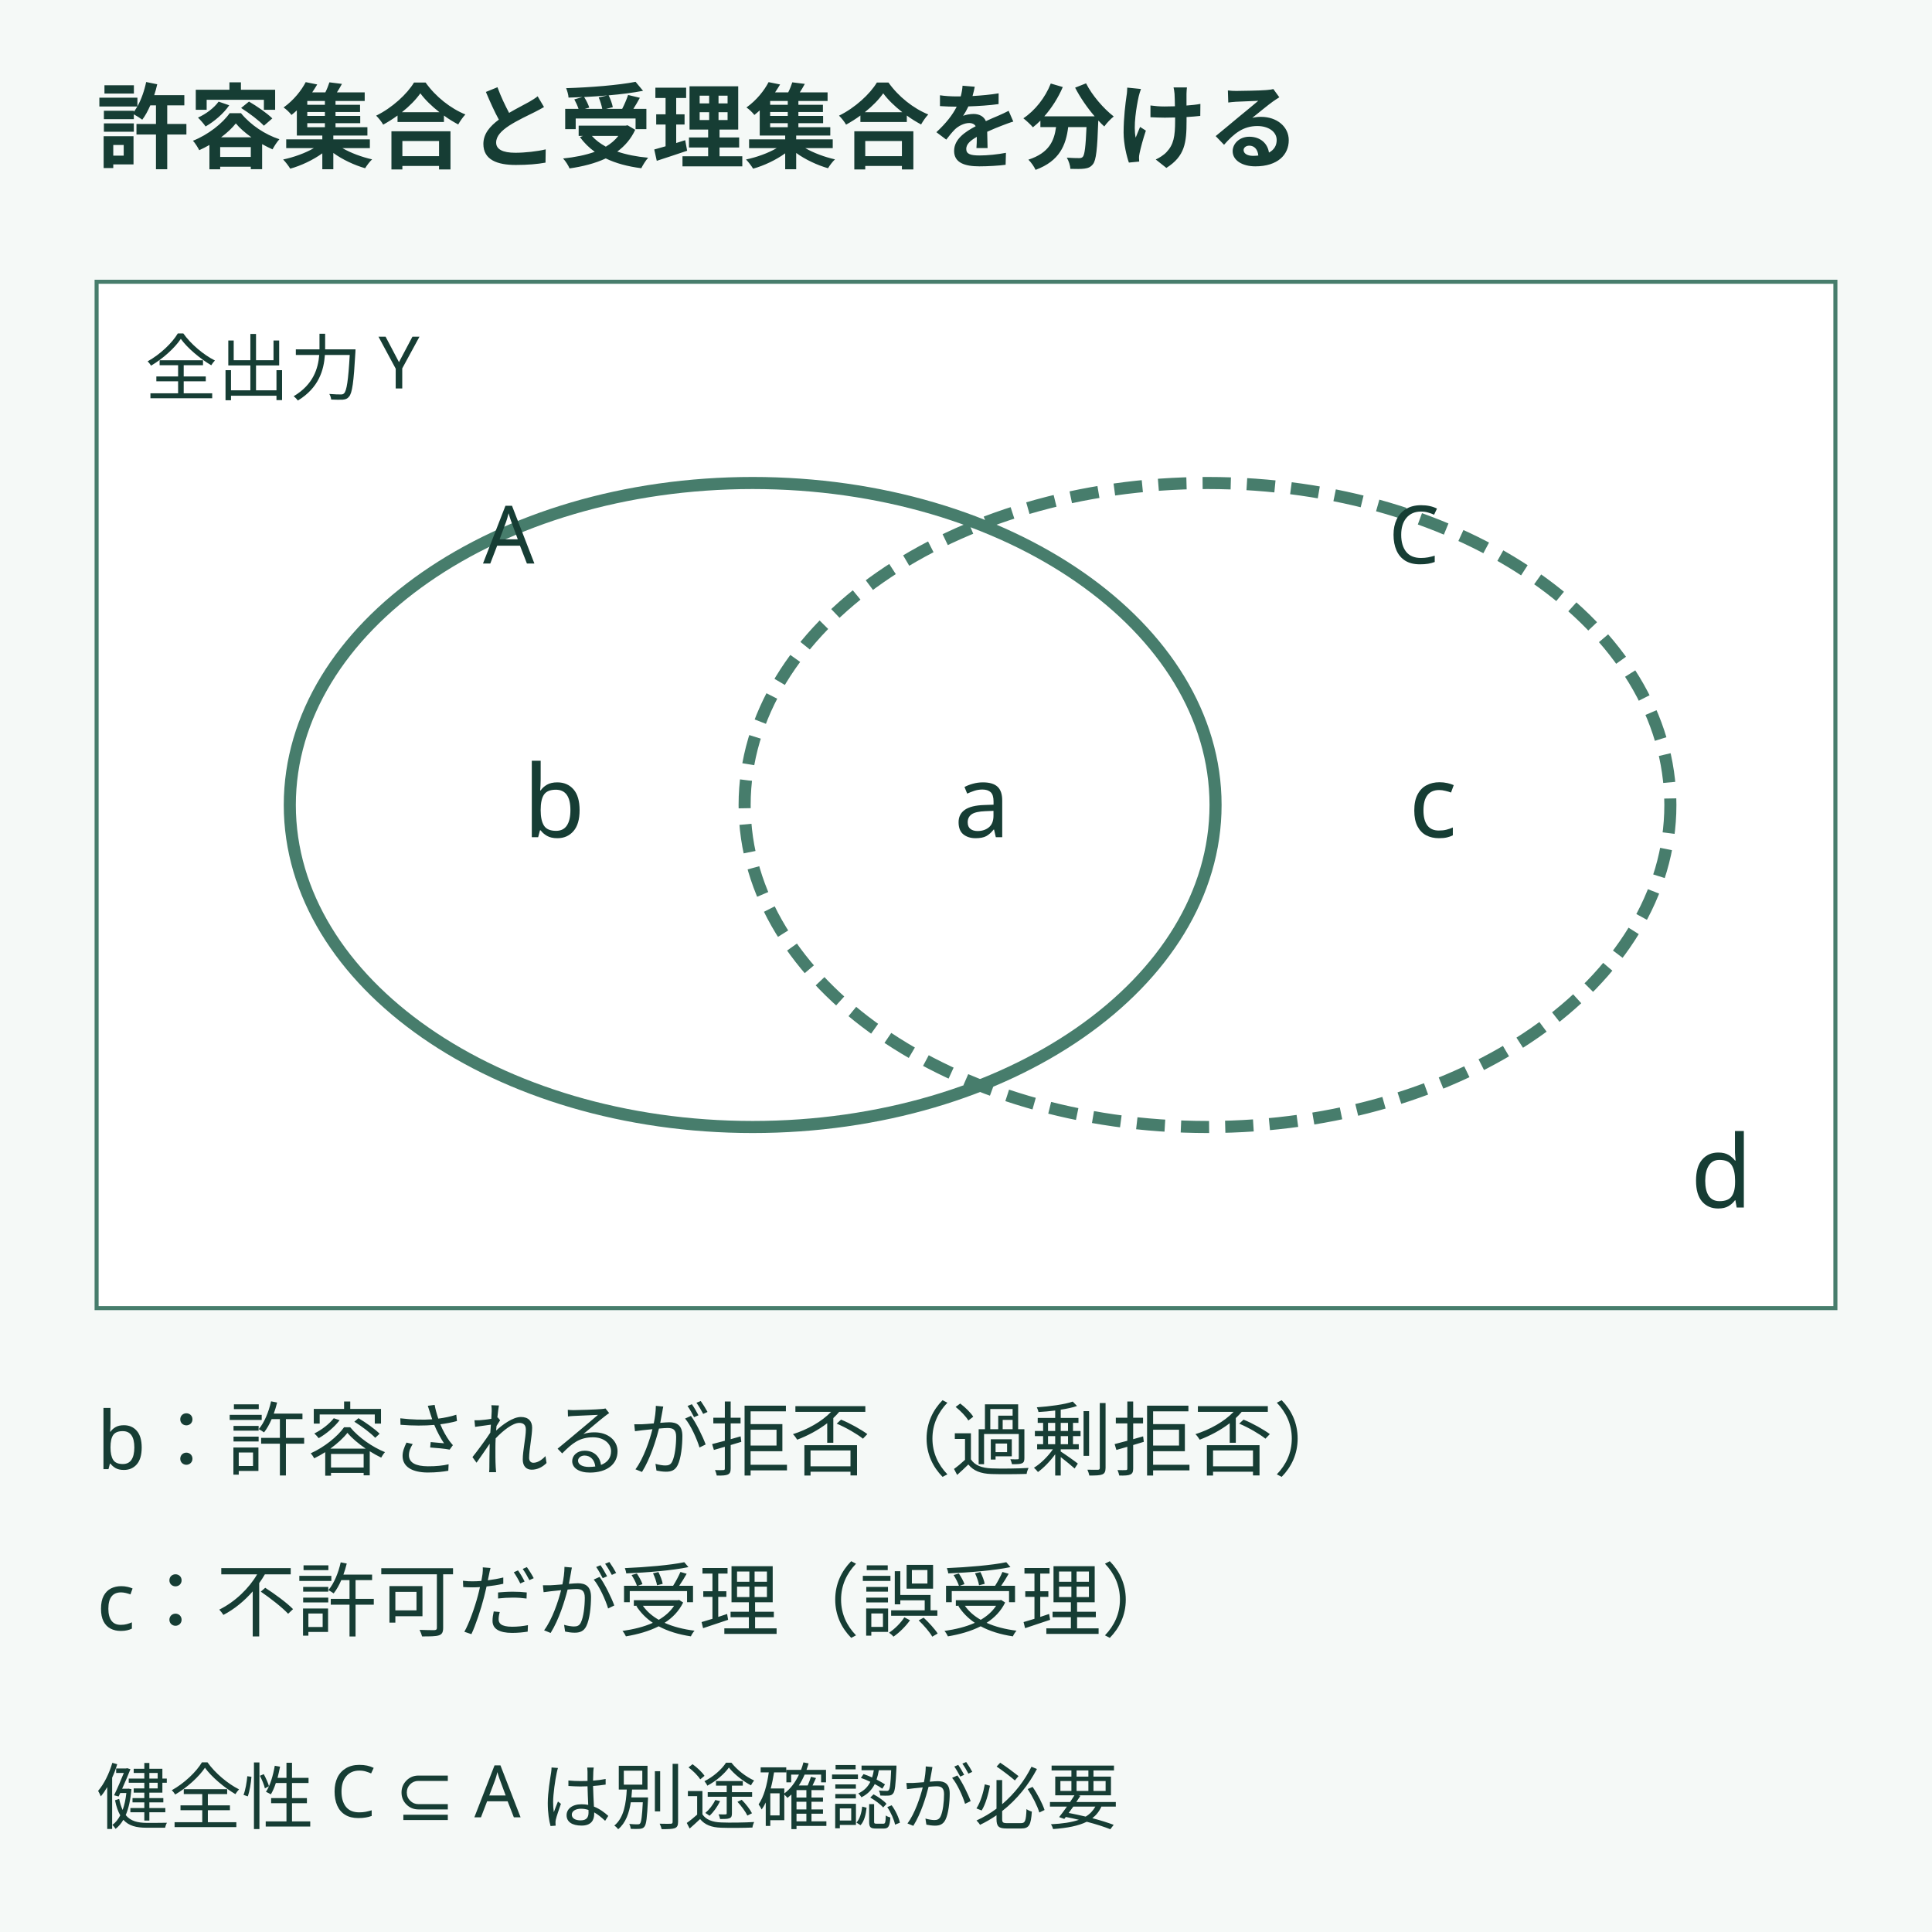
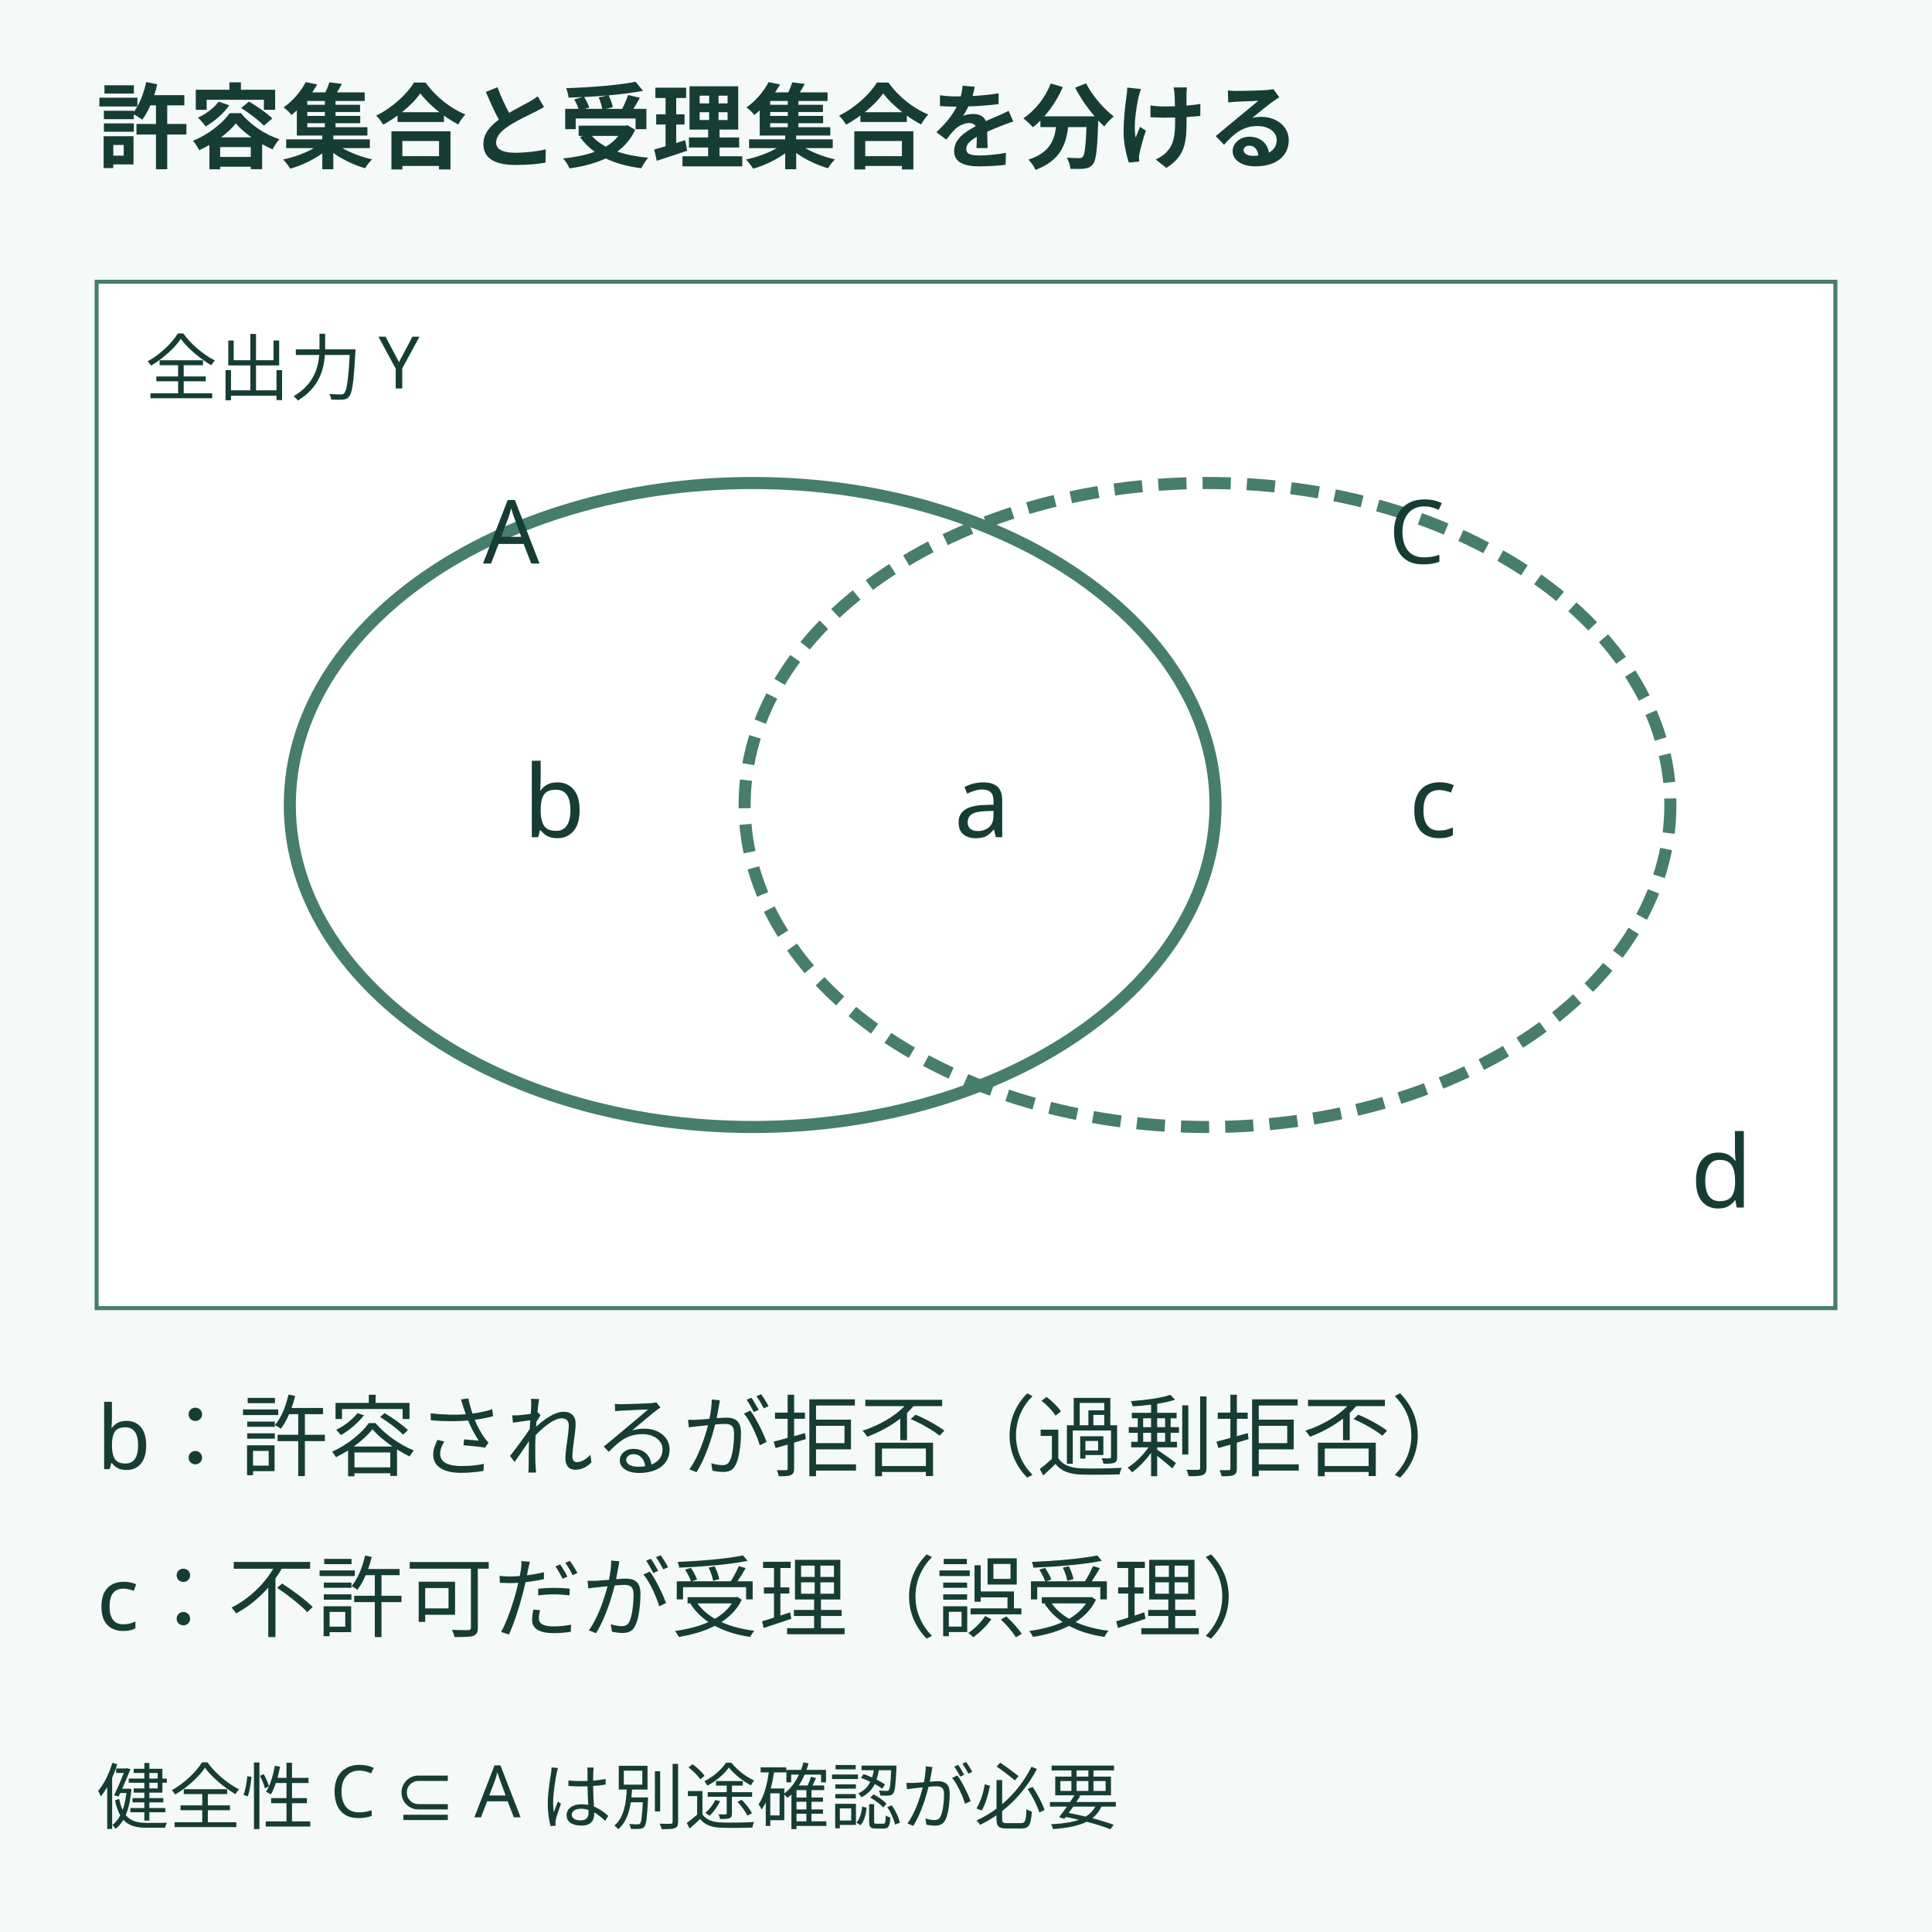
<svg xmlns="http://www.w3.org/2000/svg" width="480" height="480" viewBox="0 0 480 480" role="img" aria-labelledby="t desc">
  <rect width="480" height="480" fill="#f5f9f7" />
  <g font-family="system-ui,sans-serif" fill="#163d34">
    <text x="24" y="40" font-size="23" font-weight="700">許容集合と受理集合を分ける</text>
    <rect x="24" y="70" width="432" height="255" fill="#ffffff" stroke="#477d6c" />
    <text x="36" y="98" font-size="18">全出力 Y</text>
    <ellipse cx="187" cy="200" rx="115" ry="80" fill="none" stroke="#477d6c" stroke-width="3" />
    <ellipse cx="300" cy="200" rx="115" ry="80" fill="none" stroke="#477d6c" stroke-dasharray="7 4" stroke-width="3" />
-     <text x="120" y="140" font-size="20">A</text>
-     <text x="345" y="140" font-size="20">C</text>
+     <text x="120" y="140" font-size="22">A</text>
+     <text x="345" y="140" font-size="22">C</text>
    <text x="130" y="208" font-size="25">b</text>
    <text x="237" y="208" font-size="25">a</text>
    <text x="350" y="208" font-size="25">c</text>
    <text x="420" y="300" font-size="25">d</text>
-     <text x="24" y="365" font-size="20">b：許容されるが拒否（過剰拒否）</text>
-     <text x="24" y="405" font-size="20">c：不許可だが受理（誤受理）</text>
+     <text x="24" y="365" font-size="22">b：許容されるが拒否（過剰拒否）</text>
+     <text x="24" y="405" font-size="22">c：不許可だが受理（誤受理）</text>
    <text x="24" y="453" font-size="18">健全性 C ⊆ A は別途確認が必要</text>
  </g>
</svg>
